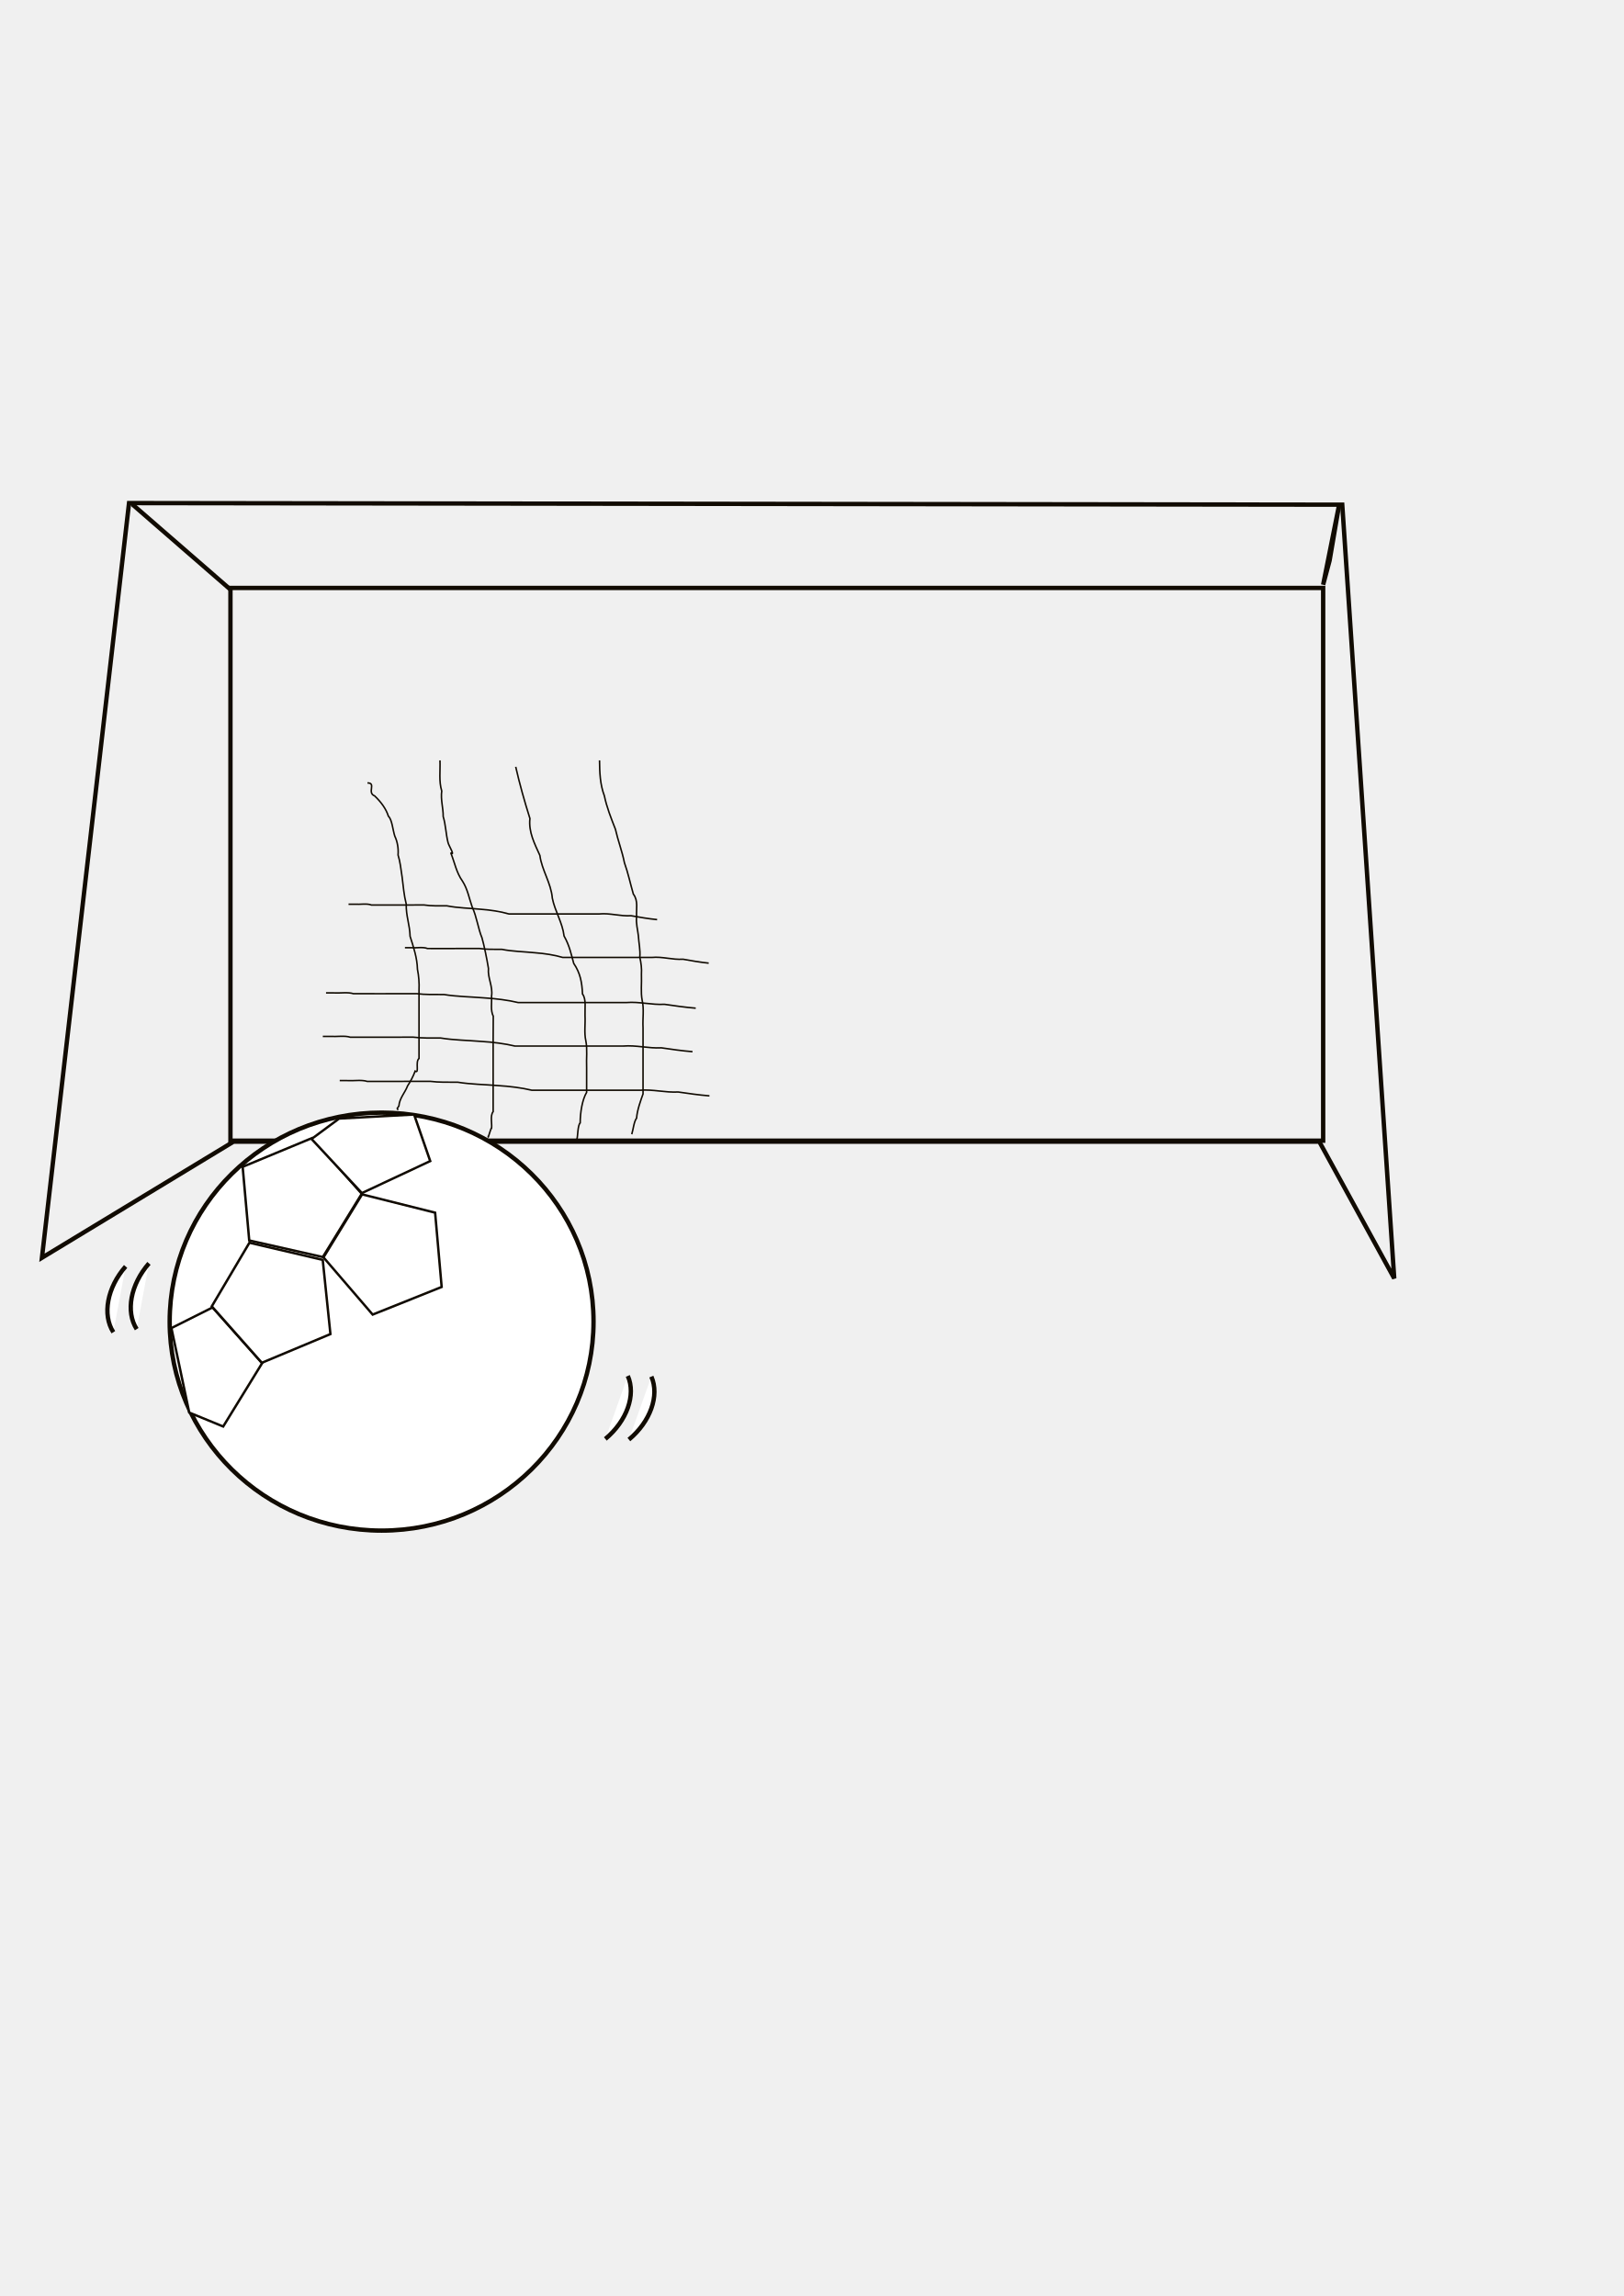
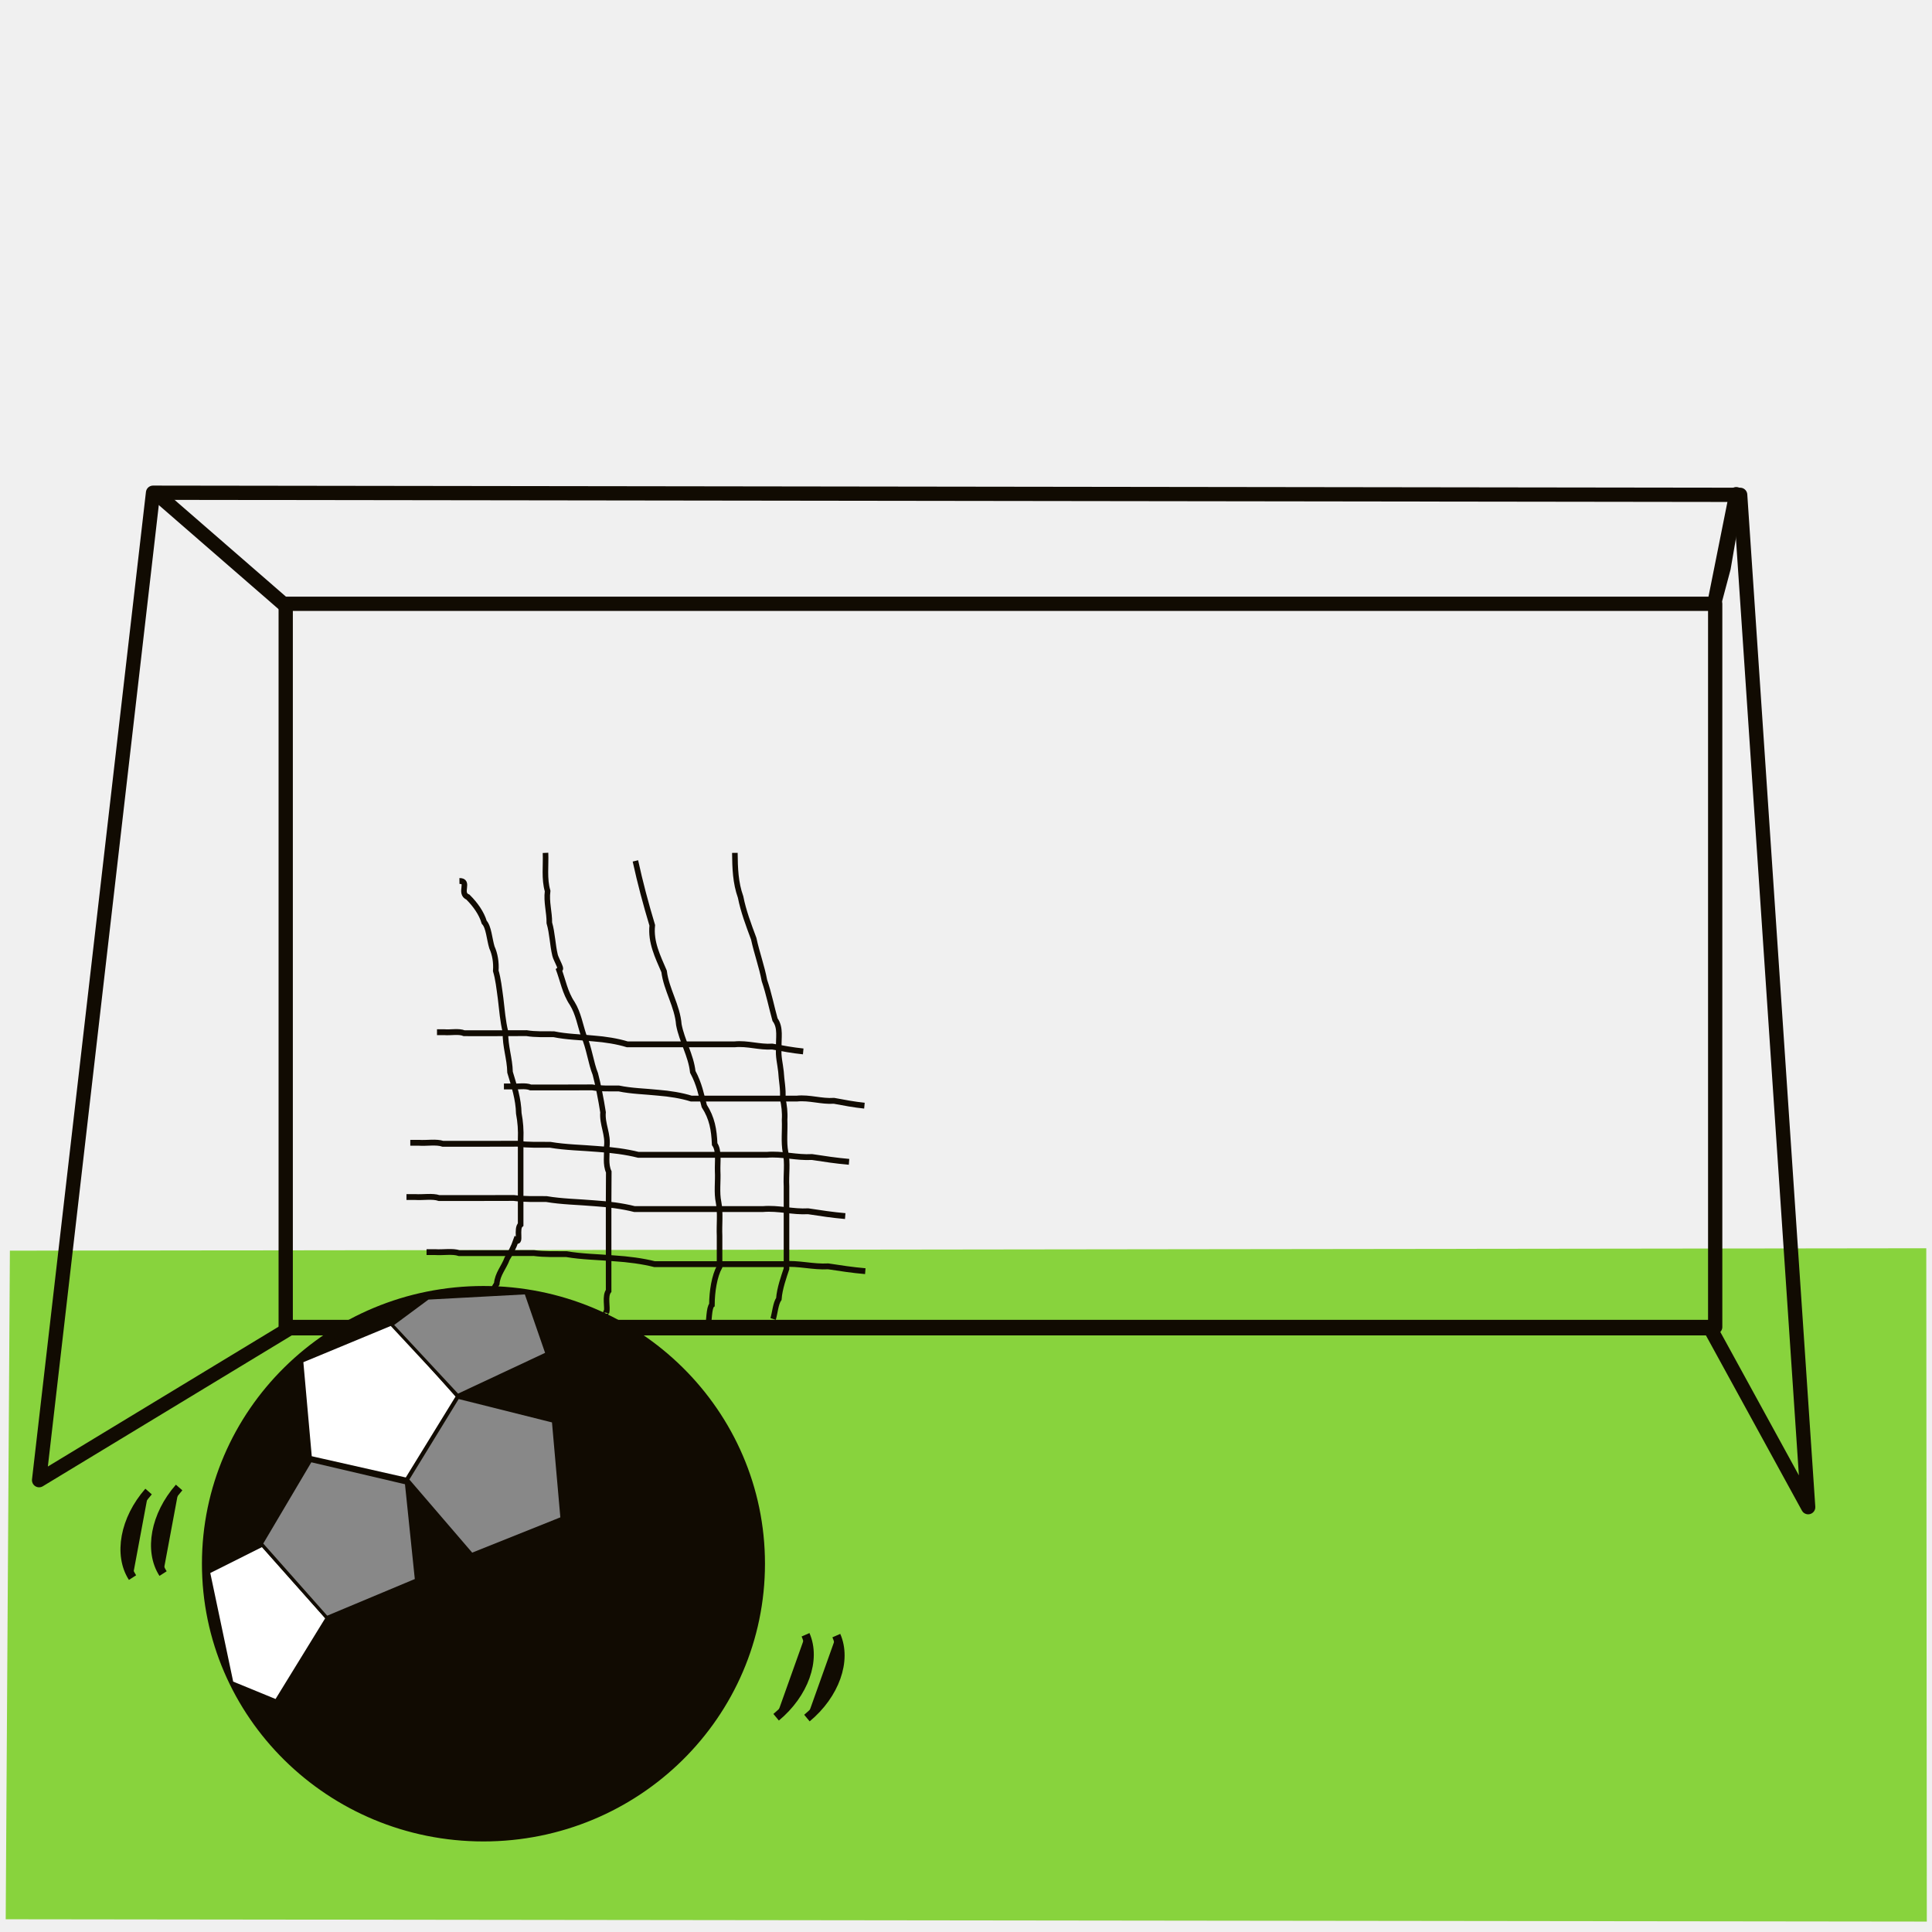
- <svg xmlns="http://www.w3.org/2000/svg" width="744.094" height="1052.362" id="svg3671" version="1.1">
-   <defs id="defs3673" />
-   <g id="layer1">
-     <g id="g3825" style="stroke:#110b02;stroke-opacity:1;stroke-width:2;stroke-miterlimit:4;stroke-dasharray:none;fill:none">
-       <path id="path4042" d="m 19.22,576.488 39.912,-345.906 555.978,0.739 23.826,354.627 -34.337,-62.676 -497.572,0 z" style="fill:none;stroke:#110b02;stroke-width:2;stroke-linecap:butt;stroke-linejoin:miter;stroke-opacity:1;stroke-miterlimit:4;stroke-dasharray:none" />
-       <rect y="269.485" x="105.607" height="253.338" width="500.755" id="rect2984" style="fill:none;stroke:#110b02;stroke-width:2;stroke-miterlimit:4;stroke-opacity:1;stroke-dasharray:none" />
-       <path id="path2986" d="M 105.614,270.23 60.562,231.087 z" style="fill:none;stroke:#110b02;stroke-width:2;stroke-linecap:butt;stroke-linejoin:miter;stroke-opacity:1;stroke-miterlimit:4;stroke-dasharray:none" />
-       <path id="path2988" d="m 606.355,268.015 2.954,-11.078 4.431,-25.849 z" style="fill:none;stroke:#110b02;stroke-width:2;stroke-linecap:butt;stroke-linejoin:miter;stroke-opacity:1;stroke-miterlimit:4;stroke-dasharray:none" />
+ <svg xmlns="http://www.w3.org/2000/svg" xmlns:xlink="http://www.w3.org/1999/xlink" width="676.785" height="676.79" id="svg3671" version="1.1">
+   <defs id="defs3673">
+     <linearGradient id="linearGradient3789">
+       <stop style="stop-color:#dddddd;stop-opacity:1;" offset="0" id="stop3791" />
+       <stop style="stop-color:#110b02;stop-opacity:1;" offset="1" id="stop3793" />
+     </linearGradient>
+     <radialGradient xlink:href="#linearGradient3789" id="radialGradient3799" cx="164.658" cy="612.208" fx="164.658" fy="612.208" r="126.835" gradientTransform="matrix(-0.3331349,-0.6979513,0.9665065,-0.4613174,-372.1923,1008.051)" gradientUnits="userSpaceOnUse" />
+     <radialGradient xlink:href="#linearGradient3789" id="radialGradient3804" gradientUnits="userSpaceOnUse" gradientTransform="matrix(-0.3331349,-0.6979513,0.9665065,-0.4613174,-372.1923,1008.051)" cx="164.658" cy="612.208" fx="164.658" fy="612.208" r="126.835" />
+     <radialGradient xlink:href="#linearGradient3789" id="radialGradient3806" gradientUnits="userSpaceOnUse" gradientTransform="matrix(-0.3331349,-0.6979513,0.9665065,-0.4613174,-372.1923,1008.051)" cx="164.658" cy="612.208" fx="164.658" fy="612.208" r="126.835" />
+     <radialGradient xlink:href="#linearGradient3789" id="radialGradient3808" gradientUnits="userSpaceOnUse" gradientTransform="matrix(-0.3331349,-0.6979513,0.9665065,-0.4613174,-372.1923,1008.051)" cx="164.658" cy="612.208" fx="164.658" fy="612.208" r="126.835" />
+     <radialGradient xlink:href="#linearGradient3789" id="radialGradient3810" gradientUnits="userSpaceOnUse" gradientTransform="matrix(-0.3331349,-0.6979513,0.9665065,-0.4613174,-372.1923,1008.051)" cx="164.658" cy="612.208" fx="164.658" fy="612.208" r="126.835" />
+     <radialGradient xlink:href="#linearGradient3789" id="radialGradient3812" gradientUnits="userSpaceOnUse" gradientTransform="matrix(-0.3331349,-0.6979513,0.9665065,-0.4613174,-372.1923,1008.051)" cx="164.658" cy="612.208" fx="164.658" fy="612.208" r="126.835" />
+   </defs>
+   <g id="layer1" transform="translate(-5.521925,-57.97701)">
+     <path transform="matrix(0.9999813,0.00611864,-0.00611864,0.9999813,0,0)" style="fill:#88d33d;fill-opacity:1;stroke:none" d="m 12.021,496.024 671.304,-4.948 1.629,235.864 -672.964,3.309 z" id="rect3801" />
+     <g id="g3825" style="fill:none;stroke:#110b02;stroke-width:5;stroke-linecap:round;stroke-linejoin:round;stroke-miterlimit:4;stroke-opacity:1;stroke-dasharray:none">
+       <path id="path4042" d="m 19.22,576.488 39.912,-345.906 555.978,0.739 23.826,354.627 -34.337,-62.676 -497.572,0 z" style="fill:none;stroke:#110b02;stroke-width:5;stroke-linecap:round;stroke-linejoin:round;stroke-miterlimit:4;stroke-opacity:1;stroke-dasharray:none" />
+       <rect y="269.485" x="105.607" height="253.338" width="500.755" id="rect2984" style="fill:none;stroke:#110b02;stroke-width:5;stroke-linecap:round;stroke-linejoin:round;stroke-miterlimit:4;stroke-opacity:1;stroke-dasharray:none" />
+       <path id="path2986" d="M 105.614,270.23 60.562,231.087 z" style="fill:none;stroke:#110b02;stroke-width:5;stroke-linecap:round;stroke-linejoin:round;stroke-miterlimit:4;stroke-opacity:1;stroke-dasharray:none" />
+       <path id="path2988" d="m 606.355,268.015 2.954,-11.078 4.431,-25.849 z" style="fill:none;stroke:#110b02;stroke-width:5;stroke-linecap:round;stroke-linejoin:round;stroke-miterlimit:4;stroke-opacity:1;stroke-dasharray:none" />
    </g>
-     <g id="g3046" style="fill:none;stroke:#110b02;stroke-opacity:1;stroke-width:0.7;stroke-miterlimit:4;stroke-dasharray:none">
-       <path id="path2990" d="m 168.391,358.857 c 4.183,-0.058 -0.348,4.512 3.292,5.934 2.858,2.72 5.226,5.88 6.273,9.228 1.756,1.762 1.994,6.188 2.966,9.22 1.201,2.494 1.741,5.627 1.501,8.651 0.927,2.952 1.311,6.318 1.863,10.165 0.528,4.207 0.845,8.314 1.879,12.319 -0.158,5.354 1.655,9.592 1.765,14.787 1.55,4.866 3.253,9.855 3.376,15.112 0.619,3.089 0.872,6.257 0.718,9.529 -0.002,10.448 0.003,20.904 0,31.347 -1.849,1.432 0.292,7.197 -1.774,5.795 -0.898,2.495 -2.359,5.099 -3.444,6.725 -1.191,3.151 -3.718,5.644 -4.014,9.267 -1.123,1.842 -0.9,0.635 -0.369,1.846" style="fill:none;stroke:#110b02;stroke-width:0.7;stroke-linecap:butt;stroke-linejoin:miter;stroke-opacity:1;stroke-miterlimit:4;stroke-dasharray:none" />
-       <path id="path2992" d="m 201.626,348.517 c 0.202,4.691 -0.575,9.518 0.809,14.028 -0.555,4.094 0.718,7.731 0.668,11.714 1.17,3.792 1.23,8.045 2.216,11.924 0.295,1.371 3.514,6.525 1.228,4.639 1.863,4.602 2.517,8.989 5.419,13.086 2.369,3.696 3.026,7.879 4.431,11.817 2.074,4.425 2.763,10.096 4.466,14.081 0.991,3.49 2.227,9.459 2.976,14.066 -0.418,4.433 2.119,8.132 1.42,12.753 0.186,3.117 -0.567,6.372 0.795,9.178 -0.13,14.57 -0.018,29.152 -0.056,43.719 -1.582,1.941 -0.278,6.061 -0.818,7.984 0.284,-2.466 -1.907,5.951 -1.398,3.094" style="fill:none;stroke:#110b02;stroke-width:0.7;stroke-linecap:butt;stroke-linejoin:miter;stroke-opacity:1;stroke-miterlimit:4;stroke-dasharray:none" />
-       <path id="path2994" d="m 236.338,351.472 c 1.823,7.974 4.041,15.879 6.51,23.687 -0.673,6.207 2.094,11.431 4.568,16.933 0.863,6.71 5.131,12.639 5.696,19.577 1.183,5.97 4.679,11.253 5.382,17.351 2.559,4.534 3.277,8.466 4.431,12.555 3.013,4.439 3.777,8.675 4.021,14.025 1.785,2.341 1.03,6.577 1.149,9.852 0.214,3.846 -0.455,7.872 0.369,11.574 0.786,3.93 0.175,8.192 0.369,12.266 -0.003,3.786 0.004,7.601 0,11.368 -1.995,3.409 -2.932,9.125 -2.954,14.033 -1.151,0.91 -1.086,6.378 -1.477,7.349 0,0.258 0,0.517 0,0.775" style="fill:none;stroke:#110b02;stroke-width:0.7;stroke-linecap:butt;stroke-linejoin:miter;stroke-opacity:1;stroke-miterlimit:4;stroke-dasharray:none" />
-       <path id="path2996" d="m 274.743,348.517 c 0.065,5.645 0.226,10.915 2.216,16.248 1.08,5.185 3,10.016 5.064,15.3 1.234,5.421 3.107,10.148 4.13,15.362 1.734,4.817 2.756,9.827 4.1,14.39 2.339,3.046 1.25,6.875 1.477,10.423 -0.34,3.013 0.51,5.806 0.815,8.641 0.171,3.219 0.966,6.518 0.662,9.867 0.587,2.556 0.926,5.17 0.739,7.909 0.188,3.956 -0.4,8.085 0.354,11.909 0.925,3.992 0.143,8.35 0.384,12.502 -4.7e-4,10.11 6.6e-4,20.22 0,30.33 -0.978,2.795 -2.674,7.26 -2.954,11.078 -1.252,1.687 -1.49,5.106 -2.216,7.386" style="fill:none;stroke:#110b02;stroke-width:0.7;stroke-linecap:butt;stroke-linejoin:miter;stroke-opacity:1;stroke-miterlimit:4;stroke-dasharray:none" />
-       <path id="path2998" d="m 325.112,502.284 c -4.87,-0.395 -9.585,-1.08 -14.3,-1.768 -5.981,0.319 -11.455,-1.286 -17.457,-0.811 -16.541,0 -33.083,0 -49.624,0 -4.585,-1.114 -10.24,-1.816 -15.531,-2.133 -6.178,-0.506 -12.566,-0.577 -18.502,-1.552 -4.231,-0.026 -8.488,0.134 -12.573,-0.395 -9.617,0.057 -19.241,0.013 -28.857,0.026 -2.517,-0.827 -6.201,-0.172 -9.23,-0.369 -1.116,0 -2.232,0 -3.348,0" style="fill:none;stroke:#110b02;stroke-width:0.7;stroke-linecap:butt;stroke-linejoin:miter;stroke-opacity:1;stroke-miterlimit:4;stroke-dasharray:none" />
-       <path id="path2998-5" d="m 317.357,482.035 c -4.87,-0.395 -9.585,-1.08 -14.3,-1.768 -5.981,0.319 -11.455,-1.286 -17.457,-0.811 -16.541,0 -33.083,0 -49.624,0 -4.585,-1.114 -10.24,-1.816 -15.531,-2.133 -6.178,-0.506 -12.566,-0.577 -18.502,-1.552 -4.231,-0.026 -8.488,0.134 -12.573,-0.395 -9.617,0.057 -19.241,0.013 -28.857,0.026 -2.517,-0.827 -6.201,-0.172 -9.23,-0.369 -1.116,0 -2.232,0 -3.348,0" style="fill:none;stroke:#110b02;stroke-width:0.7;stroke-linecap:butt;stroke-linejoin:miter;stroke-opacity:1;stroke-miterlimit:4;stroke-dasharray:none" />
-       <path id="path2998-50" d="m 318.834,462.094 c -4.87,-0.395 -9.585,-1.08 -14.3,-1.768 -5.981,0.319 -11.455,-1.286 -17.457,-0.811 -16.541,0 -33.083,0 -49.624,0 -4.585,-1.114 -10.24,-1.816 -15.531,-2.133 -6.178,-0.506 -12.566,-0.577 -18.502,-1.552 -4.231,-0.026 -8.488,0.134 -12.573,-0.395 -9.617,0.057 -19.241,0.013 -28.857,0.026 -2.517,-0.827 -6.201,-0.172 -9.23,-0.369 -1.116,0 -2.232,0 -3.348,0" style="fill:none;stroke:#110b02;stroke-width:0.7;stroke-linecap:butt;stroke-linejoin:miter;stroke-opacity:1;stroke-miterlimit:4;stroke-dasharray:none" />
-       <path id="path2998-57" d="m 324.774,441.446 c -4.002,-0.398 -7.876,-1.09 -11.75,-1.784 -4.914,0.322 -9.412,-1.297 -14.344,-0.819 -13.591,0 -27.182,0 -40.774,0 -3.767,-1.124 -8.414,-1.832 -12.761,-2.153 -5.076,-0.511 -10.325,-0.583 -15.202,-1.566 -3.476,-0.026 -6.974,0.136 -10.331,-0.398 -7.902,0.057 -15.809,0.013 -23.71,0.026 -2.068,-0.834 -5.095,-0.173 -7.583,-0.372 -0.917,0 -1.834,0 -2.751,0" style="fill:none;stroke:#110b02;stroke-width:0.7;stroke-linecap:butt;stroke-linejoin:miter;stroke-opacity:1;stroke-miterlimit:4;stroke-dasharray:none" />
-       <path id="path2998-4" d="m 301.138,421.503 c -4.065,-0.398 -8.001,-1.089 -11.936,-1.783 -4.993,0.322 -9.561,-1.296 -14.571,-0.818 -13.807,0 -27.614,0 -41.421,0 -3.827,-1.123 -8.547,-1.831 -12.964,-2.151 -5.157,-0.51 -10.489,-0.582 -15.443,-1.565 -3.532,-0.026 -7.085,0.135 -10.495,-0.398 -8.027,0.057 -16.06,0.013 -24.087,0.026 -2.101,-0.833 -5.176,-0.173 -7.704,-0.372 -0.931,0 -1.863,0 -2.794,0" style="fill:none;stroke:#110b02;stroke-width:0.7;stroke-linecap:butt;stroke-linejoin:miter;stroke-opacity:1;stroke-miterlimit:4;stroke-dasharray:none" />
+     <g id="g3046" style="fill:none;stroke:#110b02;stroke-width:2.151;stroke-miterlimit:4;stroke-opacity:1;stroke-dasharray:none" transform="matrix(0.9071803,0,0,0.9529648,13.70664,24.61536)">
+       <path id="path2990" d="m 168.391,358.857 c 4.183,-0.058 -0.348,4.512 3.292,5.934 2.858,2.72 5.226,5.88 6.273,9.228 1.756,1.762 1.994,6.188 2.966,9.22 1.201,2.494 1.741,5.627 1.501,8.651 0.927,2.952 1.311,6.318 1.863,10.165 0.528,4.207 0.845,8.314 1.879,12.319 -0.158,5.354 1.655,9.592 1.765,14.787 1.55,4.866 3.253,9.855 3.376,15.112 0.619,3.089 0.872,6.257 0.718,9.529 -0.002,10.448 0.003,20.904 0,31.347 -1.849,1.432 0.292,7.197 -1.774,5.795 -0.898,2.495 -2.359,5.099 -3.444,6.725 -1.191,3.151 -3.718,5.644 -4.014,9.267 -1.123,1.842 -0.9,0.635 -0.369,1.846" style="fill:none;stroke:#110b02;stroke-width:2.151;stroke-linecap:butt;stroke-linejoin:miter;stroke-miterlimit:4;stroke-opacity:1;stroke-dasharray:none" />
+       <path id="path2992" d="m 201.626,348.517 c 0.202,4.691 -0.575,9.518 0.809,14.028 -0.555,4.094 0.718,7.731 0.668,11.714 1.17,3.792 1.23,8.045 2.216,11.924 0.295,1.371 3.514,6.525 1.228,4.639 1.863,4.602 2.517,8.989 5.419,13.086 2.369,3.696 3.026,7.879 4.431,11.817 2.074,4.425 2.763,10.096 4.466,14.081 0.991,3.49 2.227,9.459 2.976,14.066 -0.418,4.433 2.119,8.132 1.42,12.753 0.186,3.117 -0.567,6.372 0.795,9.178 -0.13,14.57 -0.018,29.152 -0.056,43.719 -1.582,1.941 -0.278,6.061 -0.818,7.984 0.284,-2.466 -1.907,5.951 -1.398,3.094" style="fill:none;stroke:#110b02;stroke-width:2.151;stroke-linecap:butt;stroke-linejoin:miter;stroke-miterlimit:4;stroke-opacity:1;stroke-dasharray:none" />
+       <path id="path2994" d="m 236.338,351.472 c 1.823,7.974 4.041,15.879 6.51,23.687 -0.673,6.207 2.094,11.431 4.568,16.933 0.863,6.71 5.131,12.639 5.696,19.577 1.183,5.97 4.679,11.253 5.382,17.351 2.559,4.534 3.277,8.466 4.431,12.555 3.013,4.439 3.777,8.675 4.021,14.025 1.785,2.341 1.03,6.577 1.149,9.852 0.214,3.846 -0.455,7.872 0.369,11.574 0.786,3.93 0.175,8.192 0.369,12.266 -0.003,3.786 0.004,7.601 0,11.368 -1.995,3.409 -2.932,9.125 -2.954,14.033 -1.151,0.91 -1.086,6.378 -1.477,7.349 0,0.258 0,0.517 0,0.775" style="fill:none;stroke:#110b02;stroke-width:2.151;stroke-linecap:butt;stroke-linejoin:miter;stroke-miterlimit:4;stroke-opacity:1;stroke-dasharray:none" />
+       <path id="path2996" d="m 274.743,348.517 c 0.065,5.645 0.226,10.915 2.216,16.248 1.08,5.185 3,10.016 5.064,15.3 1.234,5.421 3.107,10.148 4.13,15.362 1.734,4.817 2.756,9.827 4.1,14.39 2.339,3.046 1.25,6.875 1.477,10.423 -0.34,3.013 0.51,5.806 0.815,8.641 0.171,3.219 0.966,6.518 0.662,9.867 0.587,2.556 0.926,5.17 0.739,7.909 0.188,3.956 -0.4,8.085 0.354,11.909 0.925,3.992 0.143,8.35 0.384,12.502 -4.7e-4,10.11 6.6e-4,20.22 0,30.33 -0.978,2.795 -2.674,7.26 -2.954,11.078 -1.252,1.687 -1.49,5.106 -2.216,7.386" style="fill:none;stroke:#110b02;stroke-width:2.151;stroke-linecap:butt;stroke-linejoin:miter;stroke-miterlimit:4;stroke-opacity:1;stroke-dasharray:none" />
+       <path id="path2998" d="m 325.112,502.284 c -4.87,-0.395 -9.585,-1.08 -14.3,-1.768 -5.981,0.319 -11.455,-1.286 -17.457,-0.811 -16.541,0 -33.083,0 -49.624,0 -4.585,-1.114 -10.24,-1.816 -15.531,-2.133 -6.178,-0.506 -12.566,-0.577 -18.502,-1.552 -4.231,-0.026 -8.488,0.134 -12.573,-0.395 -9.617,0.057 -19.241,0.013 -28.857,0.026 -2.517,-0.827 -6.201,-0.172 -9.23,-0.369 -1.116,0 -2.232,0 -3.348,0" style="fill:none;stroke:#110b02;stroke-width:2.151;stroke-linecap:butt;stroke-linejoin:miter;stroke-miterlimit:4;stroke-opacity:1;stroke-dasharray:none" />
+       <path id="path2998-5" d="m 317.357,482.035 c -4.87,-0.395 -9.585,-1.08 -14.3,-1.768 -5.981,0.319 -11.455,-1.286 -17.457,-0.811 -16.541,0 -33.083,0 -49.624,0 -4.585,-1.114 -10.24,-1.816 -15.531,-2.133 -6.178,-0.506 -12.566,-0.577 -18.502,-1.552 -4.231,-0.026 -8.488,0.134 -12.573,-0.395 -9.617,0.057 -19.241,0.013 -28.857,0.026 -2.517,-0.827 -6.201,-0.172 -9.23,-0.369 -1.116,0 -2.232,0 -3.348,0" style="fill:none;stroke:#110b02;stroke-width:2.151;stroke-linecap:butt;stroke-linejoin:miter;stroke-miterlimit:4;stroke-opacity:1;stroke-dasharray:none" />
+       <path id="path2998-50" d="m 318.834,462.094 c -4.87,-0.395 -9.585,-1.08 -14.3,-1.768 -5.981,0.319 -11.455,-1.286 -17.457,-0.811 -16.541,0 -33.083,0 -49.624,0 -4.585,-1.114 -10.24,-1.816 -15.531,-2.133 -6.178,-0.506 -12.566,-0.577 -18.502,-1.552 -4.231,-0.026 -8.488,0.134 -12.573,-0.395 -9.617,0.057 -19.241,0.013 -28.857,0.026 -2.517,-0.827 -6.201,-0.172 -9.23,-0.369 -1.116,0 -2.232,0 -3.348,0" style="fill:none;stroke:#110b02;stroke-width:2.151;stroke-linecap:butt;stroke-linejoin:miter;stroke-miterlimit:4;stroke-opacity:1;stroke-dasharray:none" />
+       <path id="path2998-57" d="m 324.774,441.446 c -4.002,-0.398 -7.876,-1.09 -11.75,-1.784 -4.914,0.322 -9.412,-1.297 -14.344,-0.819 -13.591,0 -27.182,0 -40.774,0 -3.767,-1.124 -8.414,-1.832 -12.761,-2.153 -5.076,-0.511 -10.325,-0.583 -15.202,-1.566 -3.476,-0.026 -6.974,0.136 -10.331,-0.398 -7.902,0.057 -15.809,0.013 -23.71,0.026 -2.068,-0.834 -5.095,-0.173 -7.583,-0.372 -0.917,0 -1.834,0 -2.751,0" style="fill:none;stroke:#110b02;stroke-width:2.151;stroke-linecap:butt;stroke-linejoin:miter;stroke-miterlimit:4;stroke-opacity:1;stroke-dasharray:none" />
+       <path id="path2998-4" d="m 301.138,421.503 c -4.065,-0.398 -8.001,-1.089 -11.936,-1.783 -4.993,0.322 -9.561,-1.296 -14.571,-0.818 -13.807,0 -27.614,0 -41.421,0 -3.827,-1.123 -8.547,-1.831 -12.964,-2.151 -5.157,-0.51 -10.489,-0.582 -15.443,-1.565 -3.532,-0.026 -7.085,0.135 -10.495,-0.398 -8.027,0.057 -16.06,0.013 -24.087,0.026 -2.101,-0.833 -5.176,-0.173 -7.704,-0.372 -0.931,0 -1.863,0 -2.794,0" style="fill:none;stroke:#110b02;stroke-width:2.151;stroke-linecap:butt;stroke-linejoin:miter;stroke-miterlimit:4;stroke-opacity:1;stroke-dasharray:none" />
    </g>
-     <g id="g3872" style="fill:#ffffff;fill-opacity:1;stroke:#110b02;stroke-opacity:1;stroke-width:2;stroke-miterlimit:4;stroke-dasharray:none">
-       <path transform="matrix(3.725137,0,0,3.725137,-1941.799,-1992.013)" d="m 594.286,697.362 a 26.071,25.714 0 1 1 -52.143,0 26.071,25.714 0 1 1 52.143,0 z" id="path4046" style="fill:#ffffff;fill-opacity:1;stroke:#110b02;stroke-width:0.537;stroke-linejoin:round;stroke-miterlimit:4;stroke-opacity:1;stroke-dasharray:none" />
-       <path transform="matrix(0.7264944,0.6871724,-0.6871724,0.7264944,451.0785,135.4541)" d="M 36.552,619.478 A 20.259,27.626 0 0 1 19.918,593.711" id="path3831" style="fill:#ffffff;stroke:#110b02;stroke-width:2;stroke-miterlimit:4;stroke-opacity:1;stroke-dasharray:none;fill-opacity:1" />
-       <path transform="matrix(0.7264944,0.6871724,-0.6871724,0.7264944,461.7785,134.0429)" d="M 36.552,619.478 A 20.259,27.626 0 0 1 19.918,593.711" id="path3831-0" style="fill:#ffffff;stroke:#110b02;stroke-width:2;stroke-miterlimit:4;stroke-opacity:1;stroke-dasharray:none;fill-opacity:1" />
-       <path transform="matrix(-0.6092465,-0.7929809,0.7929809,-0.6092465,-181.2603,1037.047)" d="M 36.552,619.478 A 20.259,27.626 0 0 1 19.918,593.711" id="path3831-3" style="fill:#ffffff;stroke:#110b02;stroke-width:2;stroke-miterlimit:4;stroke-opacity:1;stroke-dasharray:none;fill-opacity:1" />
-       <path transform="matrix(-0.6092465,-0.7929809,0.7929809,-0.6092465,-170.4716,1037.338)" d="M 36.552,619.478 A 20.259,27.626 0 0 1 19.918,593.711" id="path3831-0-8" style="fill:#ffffff;stroke:#110b02;stroke-width:2;stroke-miterlimit:4;stroke-opacity:1;stroke-dasharray:none;fill-opacity:1" />
+     <g id="g3872" style="fill:url(#radialGradient3799);fill-opacity:1;stroke:#110b02;stroke-width:3;stroke-miterlimit:4;stroke-opacity:1;stroke-dasharray:none">
+       <path transform="matrix(3.725137,0,0,3.725137,-1941.799,-1992.013)" d="m 594.286,697.362 c 0,14.202 -11.673,25.714 -26.071,25.714 -14.399,0 -26.071,-11.513 -26.071,-25.714 0,-14.202 11.673,-25.714 26.071,-25.714 14.399,0 26.071,11.513 26.071,25.714 z" id="path4046" style="fill:url(#radialGradient3804);fill-opacity:1;stroke:#110b02;stroke-width:0.805;stroke-linejoin:round;stroke-miterlimit:4;stroke-opacity:1;stroke-dasharray:none" />
+       <path transform="matrix(0.7264944,0.6871724,-0.6871724,0.7264944,451.0785,135.4541)" d="M 36.552,619.478 C 27.292,617.199 20.401,606.525 19.918,593.711" id="path3831" style="fill:url(#radialGradient3806);fill-opacity:1;stroke:#110b02;stroke-width:3;stroke-miterlimit:4;stroke-opacity:1;stroke-dasharray:none" />
+       <path transform="matrix(0.7264944,0.6871724,-0.6871724,0.7264944,461.7785,134.0429)" d="M 36.552,619.478 C 27.292,617.199 20.401,606.525 19.918,593.711" id="path3831-0" style="fill:url(#radialGradient3808);fill-opacity:1;stroke:#110b02;stroke-width:3;stroke-miterlimit:4;stroke-opacity:1;stroke-dasharray:none" />
+       <path transform="matrix(-0.6092465,-0.7929809,0.7929809,-0.6092465,-181.2603,1037.047)" d="M 36.552,619.478 C 27.292,617.199 20.401,606.525 19.918,593.711" id="path3831-3" style="fill:url(#radialGradient3810);fill-opacity:1;stroke:#110b02;stroke-width:3;stroke-miterlimit:4;stroke-opacity:1;stroke-dasharray:none" />
+       <path transform="matrix(-0.6092465,-0.7929809,0.7929809,-0.6092465,-170.4716,1037.338)" d="M 36.552,619.478 C 27.292,617.199 20.401,606.525 19.918,593.711" id="path3831-0-8" style="fill:url(#radialGradient3812);fill-opacity:1;stroke:#110b02;stroke-width:3;stroke-miterlimit:4;stroke-opacity:1;stroke-dasharray:none" />
    </g>
    <path transform="matrix(0.5575921,0,0,0.5452288,11.90593,331.9019)" style="fill:#ffffff;fill-opacity:1;stroke:#110b02;stroke-width:2;stroke-miterlimit:4;stroke-opacity:1" d="m 162.075,590.449 -27.896,-11.717 -14.648,-71.03 33.808,-17.337 40.726,46.868 z" id="path3879-2" />
    <path style="fill:#ffffff;fill-opacity:1;stroke:#110b02;stroke-width:2;stroke-miterlimit:4;stroke-opacity:1;stroke-dasharray:none" id="path3879" d="m 162.075,590.449 -60.496,-13.979 -5.399,-61.855 57.159,-24.249 40.726,46.868 z" transform="matrix(0.5575921,0,0,0.5452288,57.57268,254.2337)" />
-     <path style="fill:#ffffff;fill-opacity:1;stroke:#110b02;stroke-width:2;stroke-miterlimit:4;stroke-opacity:1;stroke-dasharray:none" id="path3879-9" d="m 162.075,590.449 -60.496,-13.979 -5.399,-61.855 57.159,-24.249 40.726,46.868 z" transform="matrix(0.4527624,0.3254461,-0.3182301,0.4427235,234.5211,310.467)" />
-     <path transform="matrix(0.4404142,-0.3419712,0.3343888,0.4306491,-71.66287,333.3229)" style="fill:#ffffff;fill-opacity:1;stroke:#110b02;stroke-width:2;stroke-miterlimit:4;stroke-opacity:1" d="m 162.075,590.449 -60.496,-13.979 -5.399,-61.855 28.209,0.661 50.683,35.957 z" id="path3879-4" />
-     <path style="fill:#ffffff;fill-opacity:1;stroke:#110b02;stroke-width:2;stroke-miterlimit:4;stroke-opacity:1;stroke-dasharray:none" id="path3879-93" d="m 162.075,590.449 -60.496,-13.979 -5.399,-61.855 57.159,-24.249 40.726,46.868 z" transform="matrix(0.4476759,0.3324082,-0.3250378,0.4377498,290.1417,290.1911)" />
+     <path style="fill:#888888;fill-opacity:1;stroke:#110b02;stroke-width:2;stroke-miterlimit:4;stroke-opacity:1;stroke-dasharray:none" id="path3879-9" d="m 162.075,590.449 -60.496,-13.979 -5.399,-61.855 57.159,-24.249 40.726,46.868 z" transform="matrix(0.4527624,0.3254461,-0.3182301,0.4427235,234.5211,310.467)" />
+     <path transform="matrix(0.4404142,-0.3419712,0.3343888,0.4306491,-71.66287,333.3229)" style="fill:#888888;fill-opacity:1;stroke:#110b02;stroke-width:2;stroke-miterlimit:4;stroke-opacity:1" d="m 162.075,590.449 -60.496,-13.979 -5.399,-61.855 28.209,0.661 50.683,35.957 z" id="path3879-4" />
+     <path style="fill:#888888;fill-opacity:1;stroke:#110b02;stroke-width:2;stroke-miterlimit:4;stroke-opacity:1;stroke-dasharray:none" id="path3879-93" d="m 162.075,590.449 -60.496,-13.979 -5.399,-61.855 57.159,-24.249 40.726,46.868 z" transform="matrix(0.4476759,0.3324082,-0.3250378,0.4377498,290.1417,290.1911)" />
  </g>
</svg>
